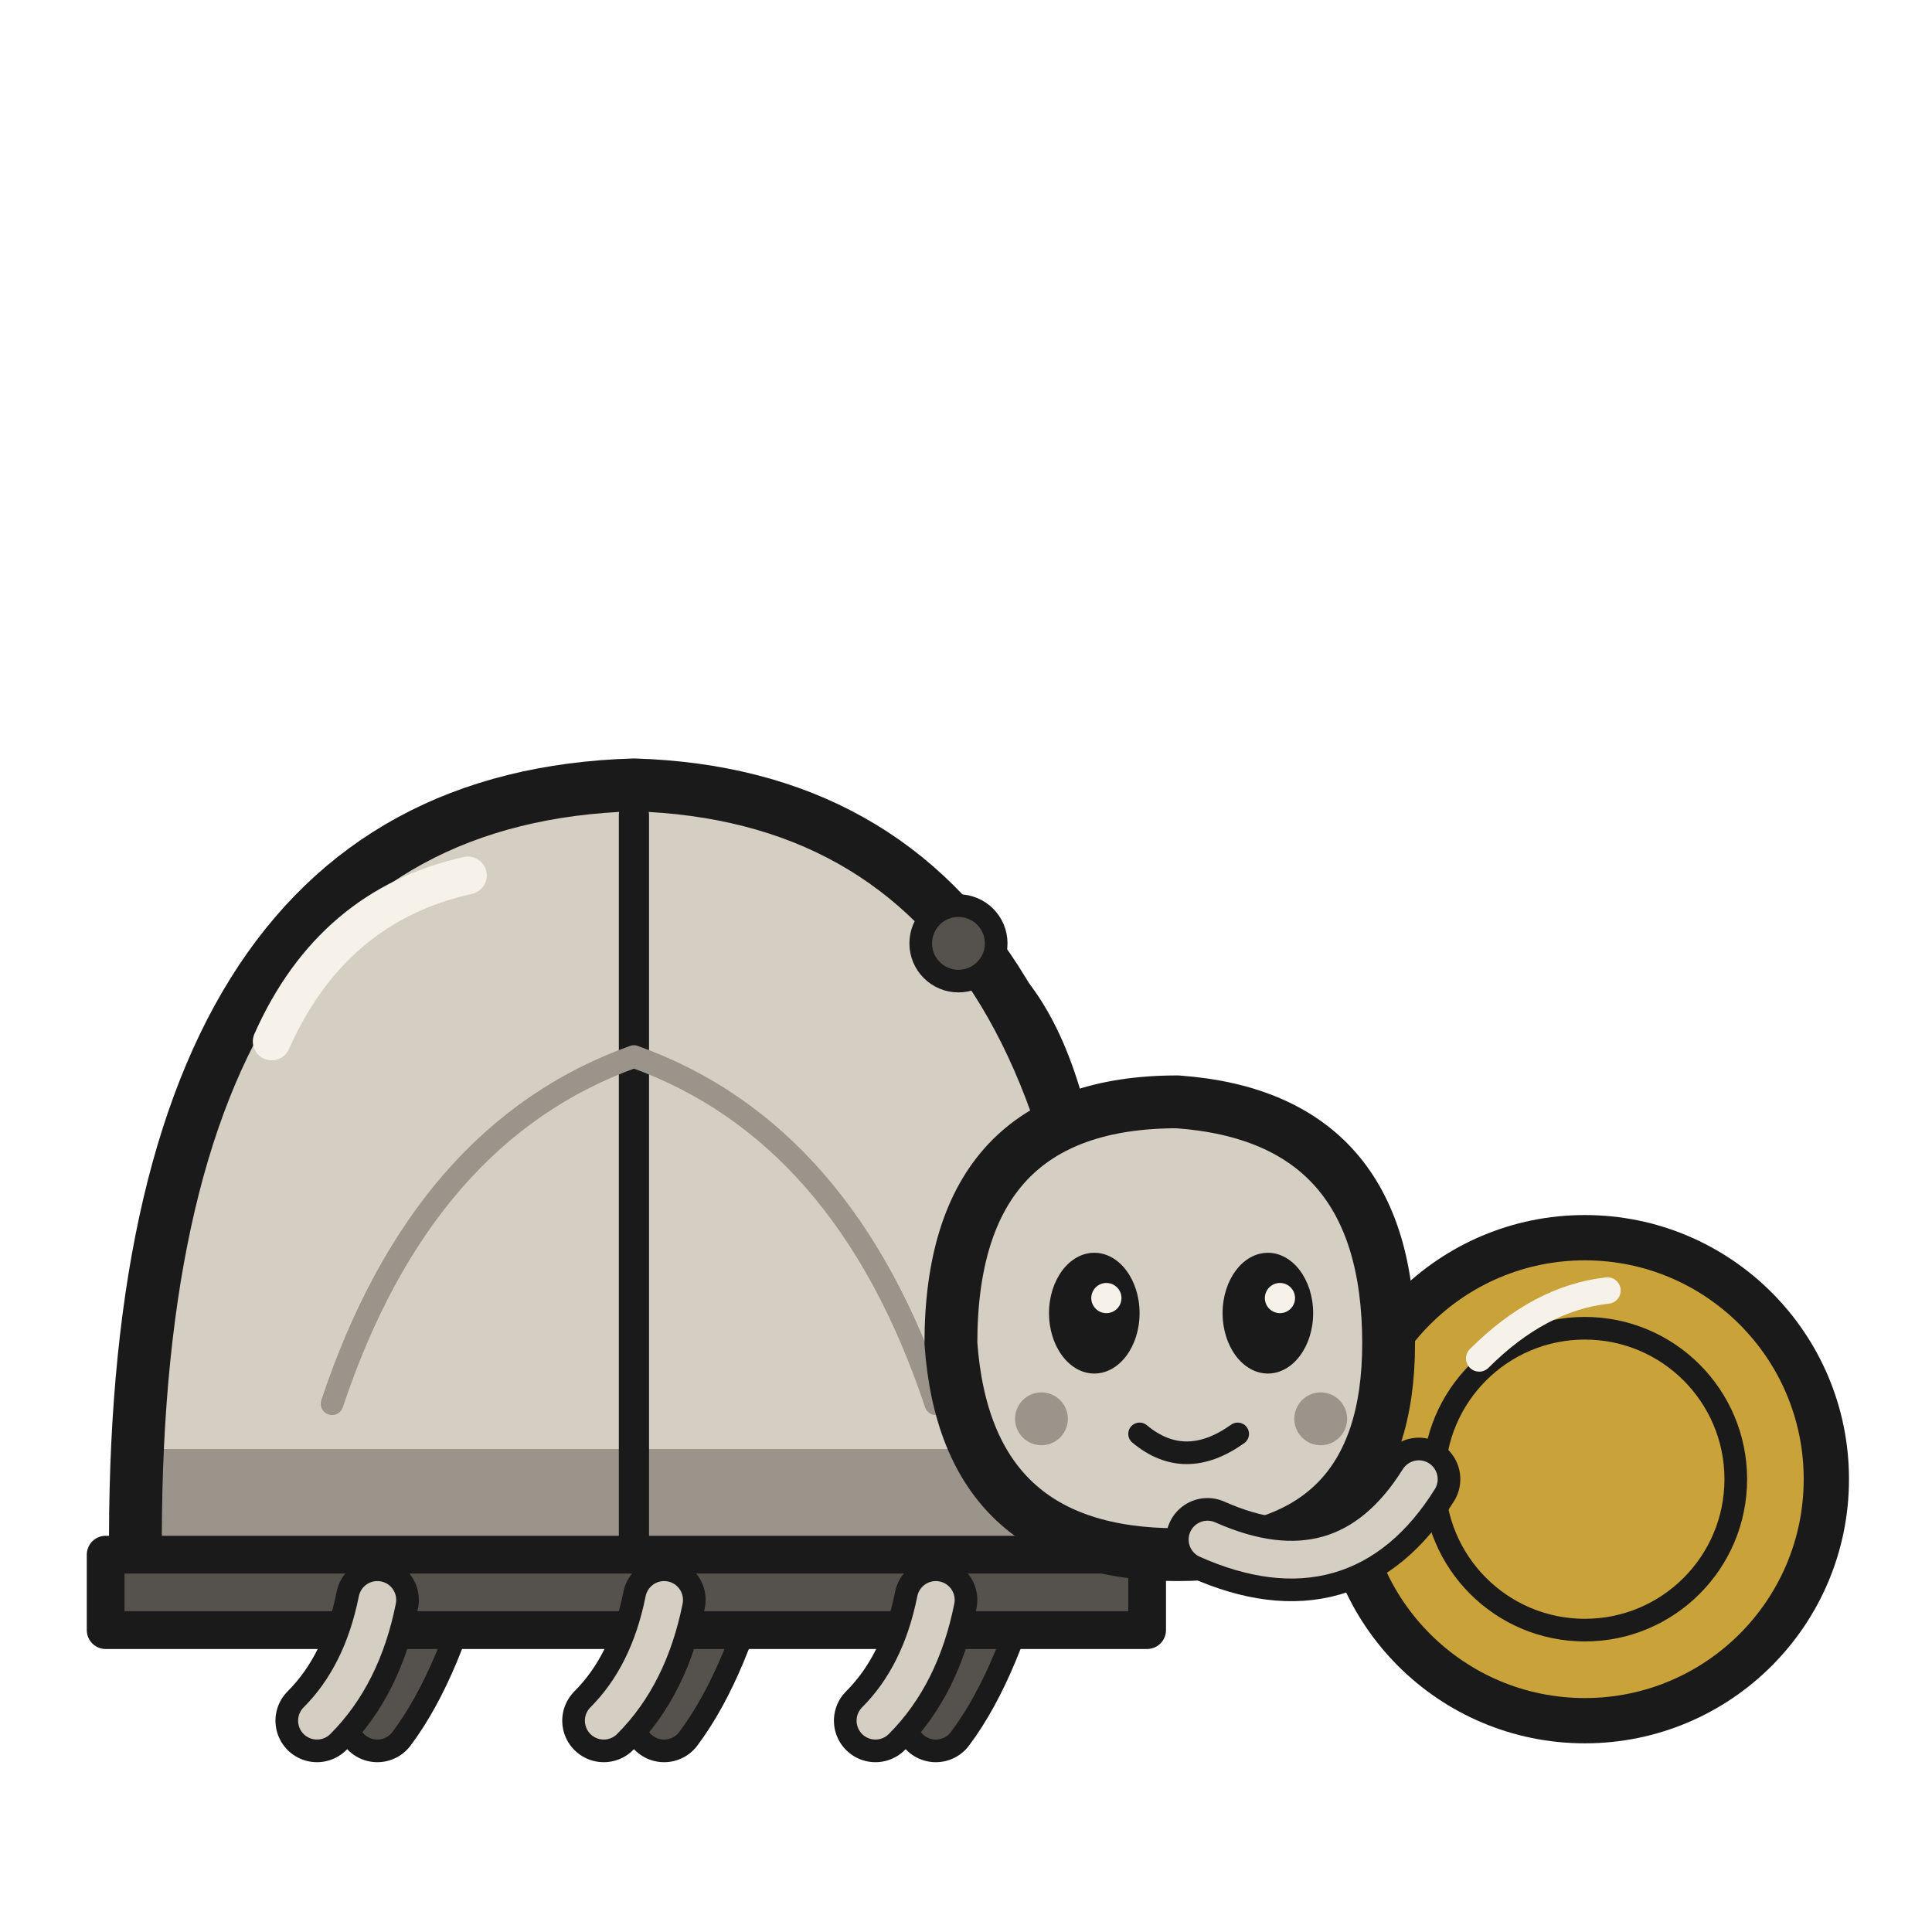
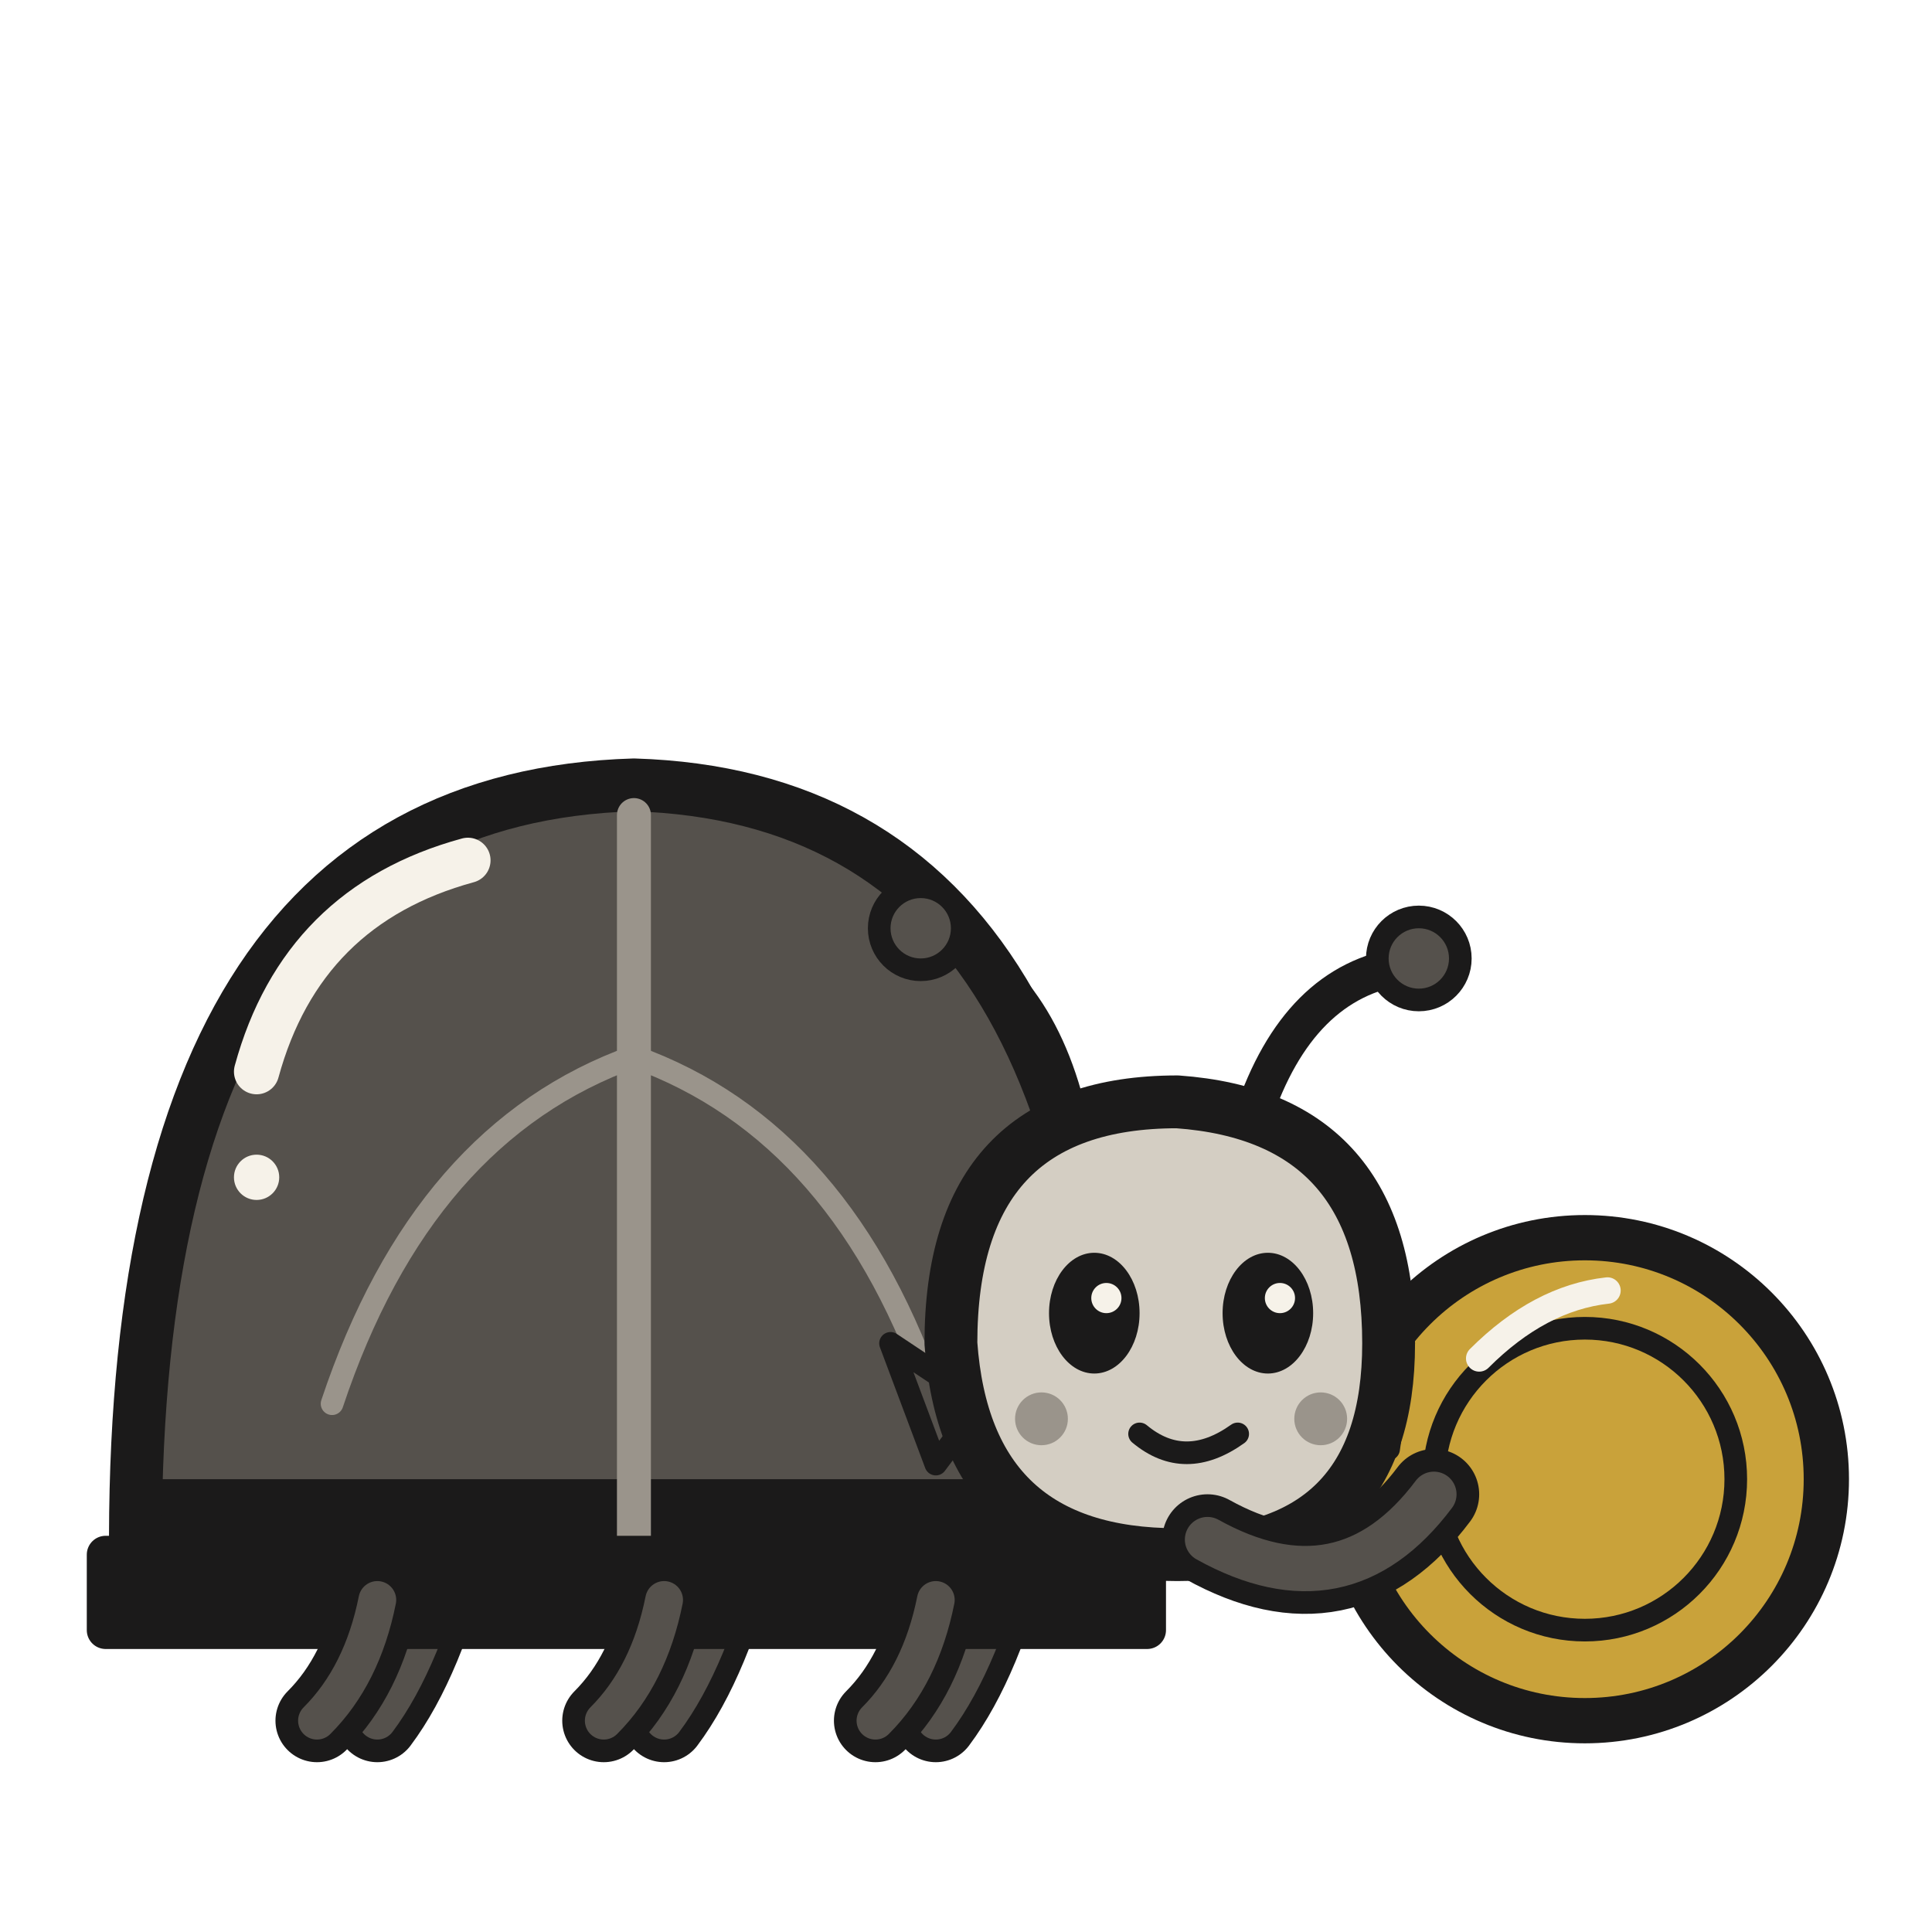
<svg xmlns="http://www.w3.org/2000/svg" viewBox="0 0 256 256">
  <style>.i{fill:#1b1a1a}.p{fill:#f6f2e9}.l{fill:#d4cec3}.m{fill:#9a948b}.d{fill:#55514c}.v{fill:#c8352b}.g{fill:#c9a23a}.s{stroke:#1b1a1a;stroke-linejoin:round;stroke-linecap:round}.n{fill:none}</style>
  <path fill="none" stroke="#1b1a1a" stroke-width="11" stroke-linecap="round" stroke-linejoin="round" d="M60 204 Q56 220 50 228" />
  <path fill="none" stroke="#55514c" stroke-width="5" stroke-linecap="round" stroke-linejoin="round" d="M60 204 Q56 220 50 228" />
  <path fill="none" stroke="#1b1a1a" stroke-width="11" stroke-linecap="round" stroke-linejoin="round" d="M98 204 Q94 220 88 228" />
  <path fill="none" stroke="#55514c" stroke-width="5" stroke-linecap="round" stroke-linejoin="round" d="M98 204 Q94 220 88 228" />
  <path fill="none" stroke="#1b1a1a" stroke-width="11" stroke-linecap="round" stroke-linejoin="round" d="M134 204 Q130 220 124 228" />
  <path fill="none" stroke="#55514c" stroke-width="5" stroke-linecap="round" stroke-linejoin="round" d="M134 204 Q130 220 124 228" />
  <circle class="s g" stroke-width="6" cx="210" cy="196" r="32" />
  <circle class="s n" stroke-width="3" cx="210" cy="196" r="20" />
  <path fill="none" stroke="#f6f2e9" stroke-width="3.5" stroke-linecap="round" stroke-linejoin="round" d="M196 180 Q204 172 213 171" />
-   <path class="l" d="M18 210 Q16 106 84 104 Q150 106 148 210Z" />
-   <path class="m" d="M20 192 L148 192 L148 210 L18 210Z" />
+   <path class="d" d="M18 210 Q16 106 84 104 Q150 106 148 210Z" />
+   <path class="i" d="M20 196 L148 196 L148 210 L18 210Z" />
  <path class="s n" stroke-width="7" d="M18 210 Q16 106 84 104 Q150 106 148 210Z" />
-   <path fill="none" stroke="#1b1a1a" stroke-width="4" stroke-linecap="round" stroke-linejoin="round" d="M84 108 L84 208" />
+   <path fill="none" stroke="#9a948b" stroke-width="4.5" stroke-linecap="round" stroke-linejoin="round" d="M84 108 L84 208" />
  <path fill="none" stroke="#9a948b" stroke-width="3" stroke-linecap="round" stroke-linejoin="round" d="M84 140 Q56 150 44 186M84 140 Q112 150 124 186" />
-   <path fill="none" stroke="#f6f2e9" stroke-width="5" stroke-linecap="round" stroke-linejoin="round" d="M36 138 Q44 120 62 116" />
-   <path class="d" d="M14 206 L152 206 L152 216 L14 216Z" />
+   <path fill="none" stroke="#f6f2e9" stroke-width="6" stroke-linecap="round" stroke-linejoin="round" d="M34 142 Q40 120 62 114" />
+   <circle class="p" cx="34" cy="156" r="3" />
+   <path class="i" d="M14 206 L152 206 L152 216 L14 216Z" />
  <path class="s n" stroke-width="5" d="M14 206 L152 206 L152 216 L14 216Z" />
  <path fill="none" stroke="#1b1a1a" stroke-width="11" stroke-linecap="round" stroke-linejoin="round" d="M50 212 Q48 222 42 228" />
-   <path fill="none" stroke="#d4cec3" stroke-width="5" stroke-linecap="round" stroke-linejoin="round" d="M50 212 Q48 222 42 228" />
+   <path fill="none" stroke="#55514c" stroke-width="5" stroke-linecap="round" stroke-linejoin="round" d="M50 212 Q48 222 42 228" />
  <path fill="none" stroke="#1b1a1a" stroke-width="11" stroke-linecap="round" stroke-linejoin="round" d="M88 212 Q86 222 80 228" />
-   <path fill="none" stroke="#d4cec3" stroke-width="5" stroke-linecap="round" stroke-linejoin="round" d="M88 212 Q86 222 80 228" />
+   <path fill="none" stroke="#55514c" stroke-width="5" stroke-linecap="round" stroke-linejoin="round" d="M88 212 Q86 222 80 228" />
  <path fill="none" stroke="#1b1a1a" stroke-width="11" stroke-linecap="round" stroke-linejoin="round" d="M124 212 Q122 222 116 228" />
-   <path fill="none" stroke="#d4cec3" stroke-width="5" stroke-linecap="round" stroke-linejoin="round" d="M124 212 Q122 222 116 228" />
-   <path fill="none" stroke="#1b1a1a" stroke-width="5" stroke-linecap="round" stroke-linejoin="round" d="M142 150 Q138 132 128 126" />
-   <circle class="s d" stroke-width="3" cx="127" cy="125" r="5" />
+   <path fill="none" stroke="#55514c" stroke-width="5" stroke-linecap="round" stroke-linejoin="round" d="M124 212 Q122 222 116 228" />
+   <path fill="none" stroke="#1b1a1a" stroke-width="5" stroke-linecap="round" stroke-linejoin="round" d="M142 150 Q138 130 124 124" />
+   <circle class="s d" stroke-width="3" cx="122" cy="123" r="5.5" />
+   <path fill="none" stroke="#1b1a1a" stroke-width="5" stroke-linecap="round" stroke-linejoin="round" d="M166 148 Q172 130 186 128" />
+   <circle class="s d" stroke-width="3" cx="188" cy="127" r="5.5" />
+   <path class="d" d="M170 186 L186 178 L184 192Z" />
+   <path class="s n" stroke-width="3" d="M170 186 L186 178 L184 192Z" />
+   <path class="d" d="M130 186 L118 178 L124 194Z" />
+   <path class="s n" stroke-width="3" d="M130 186 L118 178 L124 194Z" />
  <path class="l" d="M126 178 Q126 146 156 146 Q184 148 184 178 Q184 206 156 206 Q128 206 126 178Z" />
  <path class="s n" stroke-width="7" d="M126 178 Q126 146 156 146 Q184 148 184 178 Q184 206 156 206 Q128 206 126 178Z" />
  <ellipse class="i" cx="145" cy="174" rx="6" ry="8" />
  <circle class="p" cx="146.6" cy="172" r="2" />
  <ellipse class="i" cx="168" cy="174" rx="6" ry="8" />
  <circle class="p" cx="169.6" cy="172" r="2" />
  <path fill="none" stroke="#1b1a1a" stroke-width="3" stroke-linecap="round" stroke-linejoin="round" d="M151 190 Q157 195 164 190" />
  <circle class="m" cx="138" cy="188" r="3.5" />
  <circle class="m" cx="175" cy="188" r="3.5" />
-   <path fill="none" stroke="#1b1a1a" stroke-width="11" stroke-linecap="round" stroke-linejoin="round" d="M160 204 Q178 212 188 196" />
-   <path fill="none" stroke="#d4cec3" stroke-width="5" stroke-linecap="round" stroke-linejoin="round" d="M160 204 Q178 212 188 196" />
+   <path fill="none" stroke="#1b1a1a" stroke-width="12" stroke-linecap="round" stroke-linejoin="round" d="M160 204 Q178 214 190 198" />
+   <path fill="none" stroke="#55514c" stroke-width="6" stroke-linecap="round" stroke-linejoin="round" d="M160 204 Q178 214 190 198" />
</svg>
